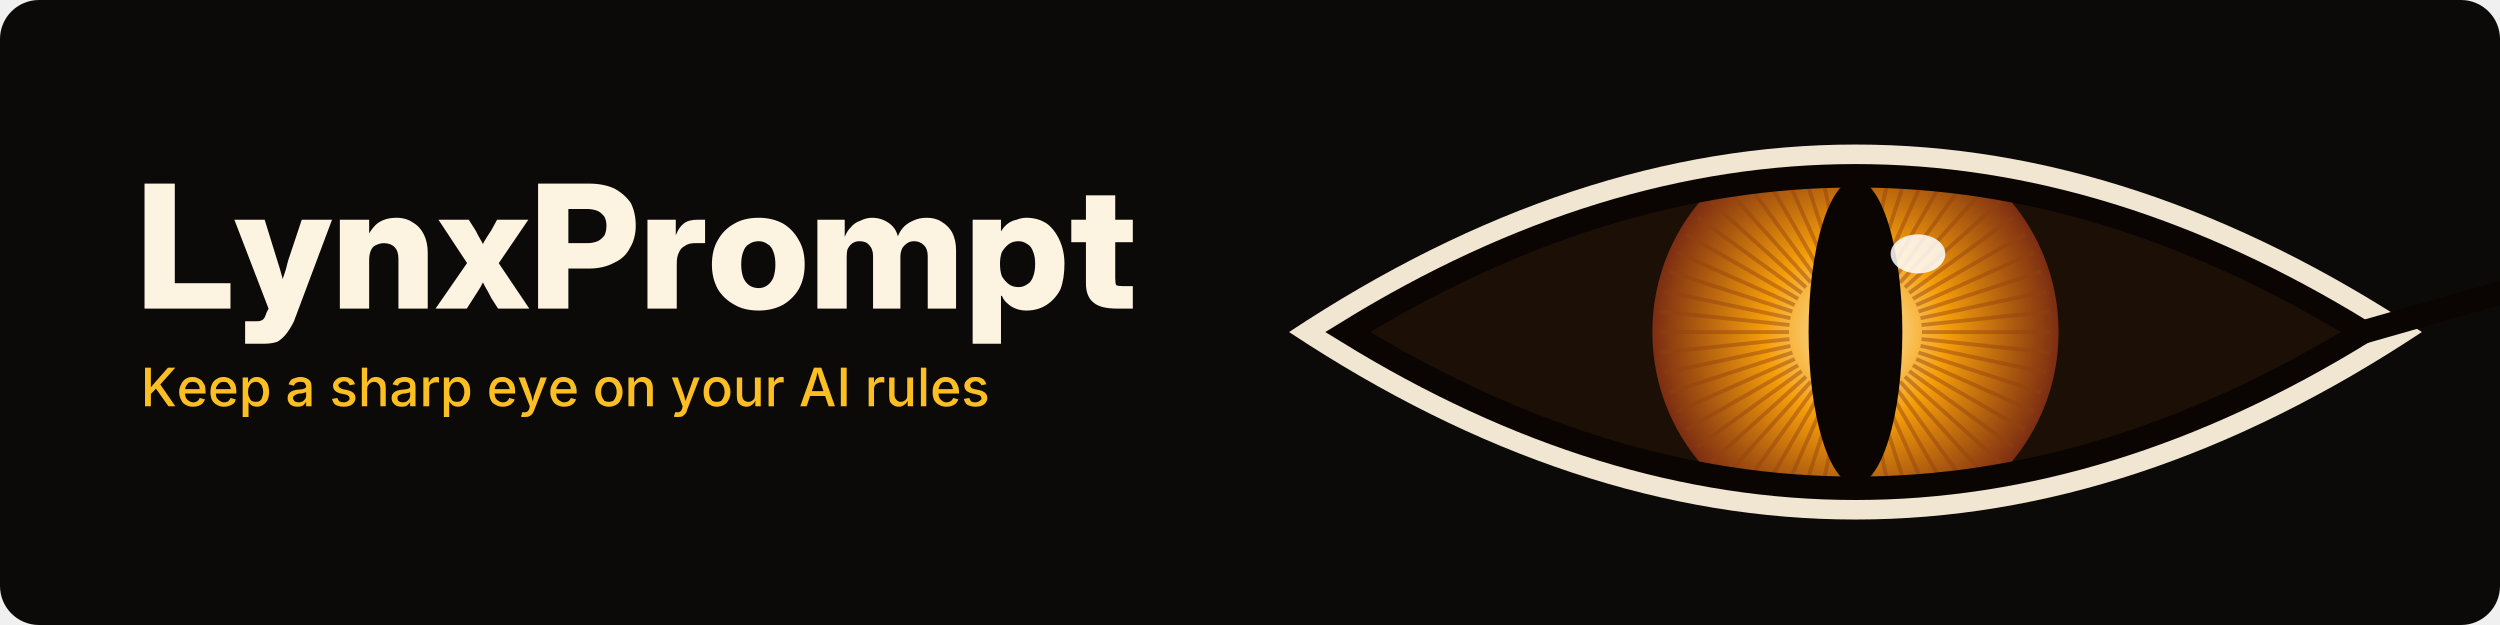
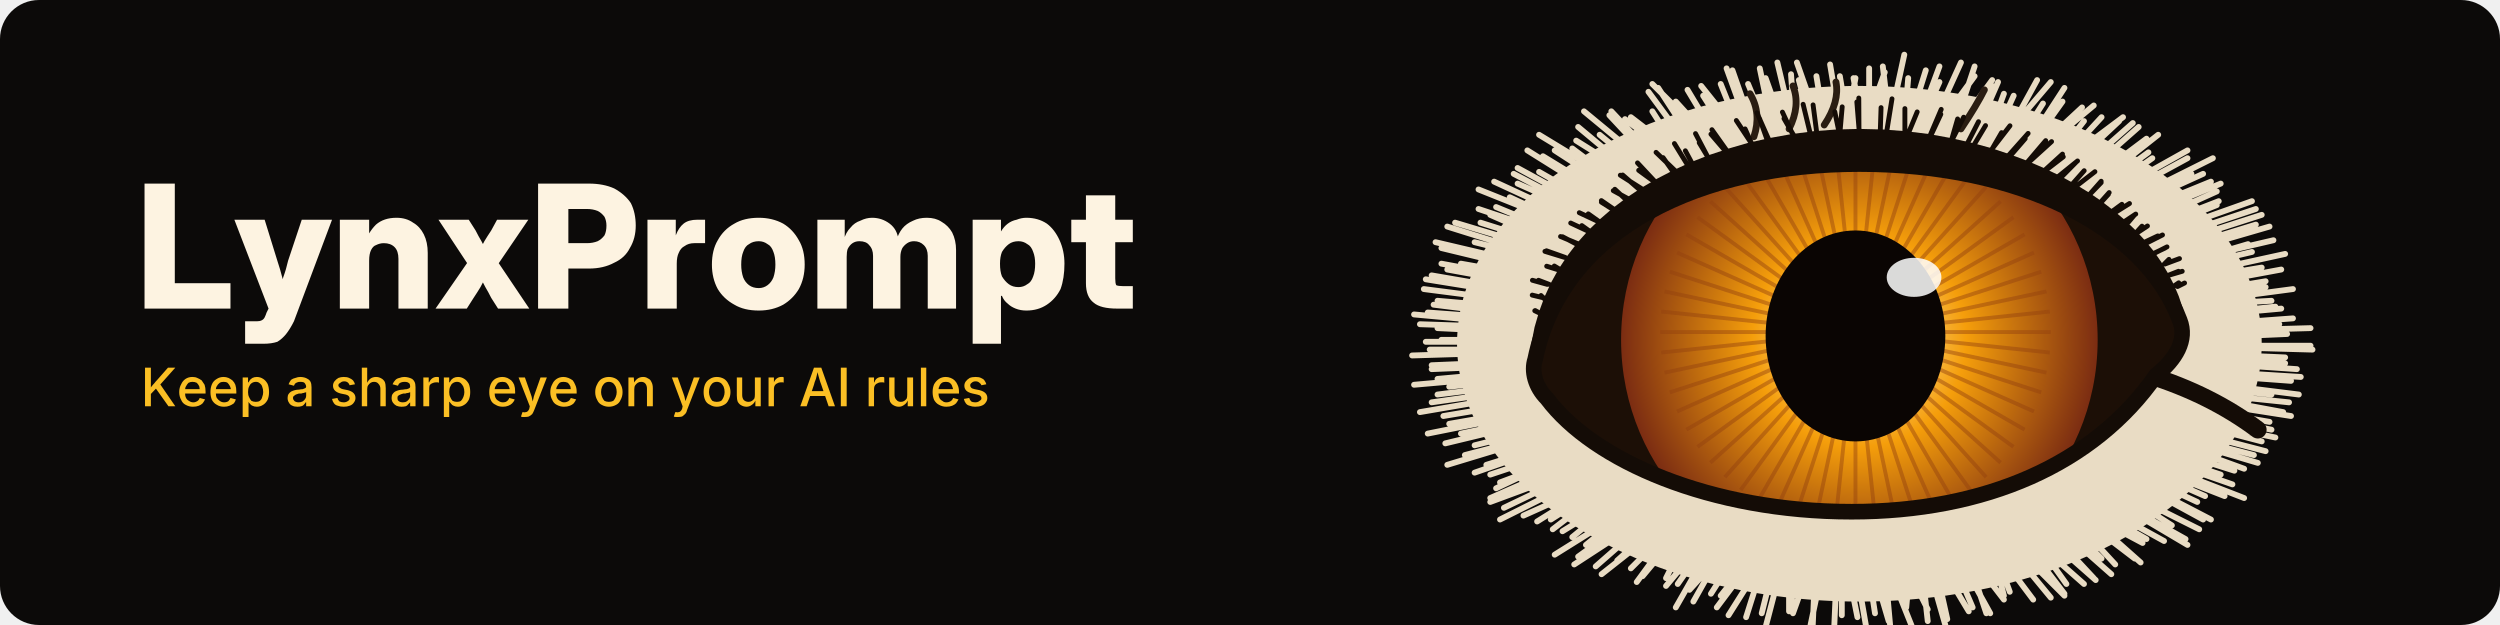
<svg xmlns="http://www.w3.org/2000/svg" viewBox="0 0 1280 320" width="1280" height="320" role="img" aria-label="LynxPrompt: Keep a sharp eye on your AI rules">
  <defs>
    <clipPath id="r">
      <rect width="1280" height="320" rx="20" />
    </clipPath>
    <radialGradient id="ir">
      <stop offset="0" stop-color="#fef3c7" />
      <stop offset=".45" stop-color="#f59e0b" />
      <stop offset="1" stop-color="#7c2d12" />
    </radialGradient>
    <clipPath id="E">
-       <path d="M690 170Q950 10 1210 170Q950 330 690 170Z" />
+       <path d="M786 184C800 116 872 84 952 84C1034 84 1098 116 1116 164C1120 174 1114 184 1104 192C1072 238 1016 262 948 262C876 262 816 236 792 204C786 198 784 190 786 184Z" />
    </clipPath>
  </defs>
  <g clip-path="url(#r)">
    <rect width="1280" height="320" fill="#0c0a09" />
-     <path d="M660 170Q950 -22 1240 170Q950 362 660 170Z" fill="#f1e6d2" />
-     <path d="M690 170Q950 10 1210 170Q950 330 690 170Z" fill="#1c0f06" />
+     <ellipse cx="952" cy="176" rx="206" ry="132" fill="#e9dcc4" />
+     <path d="M1148 177L1183 177M1148 178L1184 179M1147 182L1170 183M1147 185L1170 186M1147 187L1176 189M1146 191L1178 193M1146 193L1173 195M1145 198L1177 202M1144 200L1163 202M1143 203L1172 206M1142 206L1169 211M1141 208L1173 213M1139 212L1162 216M1138 215L1163 220M1136 218L1165 224M1135 220L1158 226M1133 224L1160 231M1131 227L1154 233M1129 229L1156 237M1127 232L1149 240M1125 235L1144 241M1122 238L1137 243M1120 240L1143 248M1118 243L1149 255M1116 245L1139 254M1113 247L1129 254M1110 250L1125 257M1107 253L1132 266M1106 254L1128 266M1100 258L1126 271M1098 260L1112 269M1094 262L1119 276M1093 263L1120 279M1088 266L1108 277M1085 268L1099 276M1082 270L1097 278M1078 272L1096 288M1076 273L1093 286M1071 276L1083 289M1067 277L1076 286M1064 279L1081 294M1058 281L1072 296M1056 282L1073 297M1050 284L1067 299M1048 285L1058 299M1044 287L1057 304M1040 288L1057 305M1036 289L1050 306M1029 291L1041 307M1025 292L1029 303M1023 293L1026 305M1016 294L1026 307M1011 296L1017 314M1009 296L1019 314M1004 297L1010 311M999 298L1008 313M993 299L997 317M990 299L996 320M985 300L987 318M981 300L987 312M977 300L976 311M971 301L979 321M966 301L968 323M962 301L967 318M958 301L960 314M952 301L956 324M948 301L951 316M943 301L943 315M940 301L939 324M931 301L927 320M929 300L928 323M923 300L918 314M918 300L917 312M916 299L916 313M910 298L904 321M906 298L902 314M900 297L894 316M897 296L885 315M891 295L879 311M889 295L881 305M883 293L876 304M876 292L867 308M875 291L865 302M870 290L858 311M866 289L859 299M863 288L853 300M858 286L853 296M851 283L841 295M849 283L838 298M845 281L835 291M839 279L820 294M838 278L828 287M833 276L817 290M829 274L806 289M826 272L808 285M823 270L812 279M820 269L796 284M816 266L805 275M813 264L800 272M808 261L795 271M805 259L794 266M803 257L787 267M800 255L780 264M796 252L768 266M793 249L770 260M790 247L763 257M788 244L763 255M785 241L766 250M784 241L768 247M781 237L763 243M778 234L755 242M777 233L761 238M774 228L741 238M773 227L750 233M771 224L755 228M769 220L740 227M767 218L748 222M766 215L731 222M765 213L742 217M763 209L739 213M762 205L727 211M761 202L733 206M760 199L736 202M759 196L742 198M758 194L724 197M758 192L736 194M757 188L733 189M757 186L733 187M756 181L723 182M756 179L732 179M756 175L730 175M756 174L738 174M757 169L736 168M757 167L727 166M757 164L724 161M758 162L731 160M758 159L734 156M759 156L736 154M760 152L729 148M761 148L730 143M762 146L733 141M763 142L741 138M765 140L738 135M765 138L748 135M767 134L738 127M769 132L735 124M771 128L755 124M773 126L741 116M775 123L745 114M777 120L758 114M779 117L763 110M781 115L757 107M783 113L766 106M787 109L757 97M788 108L773 101M791 105L765 93M795 102L777 94M796 100L775 89M799 98L777 86M802 96L788 88M806 92L782 77M808 91L790 80M813 88L796 77M816 86L788 69M817 85L805 76M823 82L807 72M826 80L808 65M830 78L819 69M834 76L811 57M838 74L824 59M840 73L825 57M845 71L832 61M848 70L835 60M853 68L846 57M858 66L844 47M862 65L849 45M866 63L846 43M868 63L858 52M873 61L864 46M879 60L872 49M883 59L871 44M887 58L881 43M892 57L884 35M894 56L887 36M900 55L895 43M905 54L901 35M909 54L904 40M915 53L910 32M918 52L917 38M924 52L921 41M927 52L920 32M932 51L930 39M940 51L937 33M944 51L942 39M948 51L950 40M951 51L949 40M957 51L957 35M960 51L965 37M966 51L964 34M970 51L975 28M976 52L977 40M981 52L986 36M986 53L993 34M988 53L993 42M994 54L1004 32M1000 54L1011 39M1004 55L1011 34M1009 56L1020 41M1014 57L1020 44M1016 58L1023 42M1022 59L1026 48M1026 60L1031 49M1032 61L1043 41M1033 62L1050 42M1039 64L1046 53M1044 65L1057 45M1046 66L1056 52M1052 68L1066 55M1054 69L1072 54M1060 71L1067 62M1064 73L1076 60M1067 75L1087 60M1070 76L1085 62M1075 78L1092 63M1078 80L1095 65M1083 83L1099 71M1086 84L1105 69M1089 86L1100 78M1092 88L1102 81M1095 91L1120 77M1098 93L1120 81M1103 96L1133 81M1104 97L1122 89M1106 99L1128 89M1110 102L1132 93M1113 104L1137 94M1115 107L1135 98M1118 110L1136 103M1120 111L1135 105M1122 114L1153 103M1125 117L1155 107M1127 120L1158 110M1129 123L1155 115M1131 125L1162 116M1134 130L1151 125M1134 130L1164 123M1136 133L1153 129M1138 137L1170 130M1140 140L1158 137M1141 143L1168 138M1142 147L1160 144M1143 149L1160 147M1144 152L1174 148M1145 155L1163 154M1146 159L1165 157M1146 160L1168 158M1147 165L1174 163M1147 167L1167 166M1147 169L1183 168M1148 172L1171 171" stroke="#e9dcc4" stroke-width="3" stroke-linecap="round" />
+     <path d="M898 70Q902 58 896 48M916 66Q922 54 918 44M934 64Q942 52 940 42M1004 66Q1012 54 1016 46" stroke="#2a1d12" stroke-width="3.5" fill="none" stroke-linecap="round" />
+     <path d="M1100 192Q1132 202 1156 220" stroke="#140c06" stroke-width="9" fill="none" stroke-linecap="round" />
+     <path d="M786 184C800 116 872 84 952 84C1034 84 1098 116 1116 164C1120 174 1114 184 1104 192C1072 238 1016 262 948 262C876 262 816 236 792 204C786 198 784 190 786 184Z" fill="#1c0f06" />
    <g clip-path="url(#E)">
-       <circle cx="950" cy="170" r="104" fill="url(#ir)" />
+       <circle cx="952" cy="174" r="122" fill="url(#ir)" />
      <g stroke="#92400e" stroke-width="2" opacity=".45">
        <path d="M984.0 170.0L1050.0 170.0" />
        <path d="M983.8 173.6L1049.5 180.5" />
        <path d="M983.3 177.1L1047.8 190.8" />
        <path d="M982.3 180.5L1045.1 200.9" />
        <path d="M981.1 183.8L1041.4 210.7" />
        <path d="M979.4 187.0L1036.6 220.0" />
        <path d="M977.5 190.0L1030.9 228.8" />
        <path d="M975.3 192.8L1024.3 236.9" />
        <path d="M972.8 195.3L1016.9 244.3" />
        <path d="M970.0 197.5L1008.8 250.9" />
        <path d="M967.0 199.4L1000.0 256.6" />
        <path d="M963.8 201.1L990.7 261.4" />
        <path d="M960.5 202.3L980.9 265.1" />
        <path d="M957.1 203.3L970.8 267.8" />
        <path d="M953.6 203.8L960.5 269.5" />
        <path d="M950.0 204.0L950.0 270.0" />
        <path d="M946.4 203.8L939.5 269.5" />
        <path d="M942.9 203.3L929.2 267.8" />
        <path d="M939.5 202.3L919.1 265.1" />
        <path d="M936.2 201.1L909.3 261.4" />
        <path d="M933.0 199.4L900.0 256.6" />
        <path d="M930.0 197.5L891.2 250.9" />
        <path d="M927.2 195.3L883.1 244.3" />
        <path d="M924.7 192.8L875.7 236.9" />
        <path d="M922.5 190.0L869.1 228.8" />
        <path d="M920.6 187.0L863.4 220.0" />
        <path d="M918.9 183.8L858.6 210.7" />
        <path d="M917.7 180.5L854.9 200.9" />
        <path d="M916.7 177.1L852.2 190.8" />
        <path d="M916.2 173.6L850.5 180.5" />
        <path d="M916.0 170.0L850.0 170.0" />
        <path d="M916.2 166.4L850.5 159.5" />
        <path d="M916.7 162.9L852.2 149.2" />
        <path d="M917.7 159.5L854.9 139.1" />
        <path d="M918.9 156.2L858.6 129.3" />
        <path d="M920.6 153.0L863.4 120.0" />
        <path d="M922.5 150.0L869.1 111.2" />
        <path d="M924.7 147.2L875.7 103.1" />
        <path d="M927.2 144.7L883.1 95.7" />
        <path d="M930.0 142.5L891.2 89.1" />
        <path d="M933.0 140.6L900.0 83.4" />
        <path d="M936.2 138.9L909.3 78.6" />
        <path d="M939.5 137.7L919.1 74.9" />
        <path d="M942.9 136.7L929.2 72.2" />
        <path d="M946.4 136.2L939.5 70.5" />
        <path d="M950.0 136.0L950.0 70.0" />
        <path d="M953.6 136.2L960.5 70.5" />
        <path d="M957.1 136.7L970.8 72.2" />
        <path d="M960.5 137.7L980.9 74.9" />
        <path d="M963.8 138.9L990.7 78.6" />
        <path d="M967.0 140.6L1000.0 83.4" />
        <path d="M970.0 142.5L1008.8 89.1" />
        <path d="M972.8 144.7L1016.9 95.7" />
        <path d="M975.3 147.2L1024.3 103.1" />
        <path d="M977.5 150.0L1030.9 111.2" />
        <path d="M979.4 153.0L1036.6 120.0" />
        <path d="M981.1 156.2L1041.4 129.3" />
        <path d="M982.3 159.5L1045.1 139.1" />
        <path d="M983.3 162.9L1047.8 149.2" />
        <path d="M983.8 166.4L1049.5 159.5" />
      </g>
-       <ellipse cx="950" cy="170" rx="24" ry="78" fill="#0a0503" />
-       <ellipse cx="982" cy="130" rx="14" ry="10" fill="#fff" opacity=".85" />
+       <ellipse cx="950" cy="172" rx="46" ry="54" fill="#0a0503" />
+       <ellipse cx="980" cy="142" rx="14" ry="10" fill="#fff" opacity=".85" />
    </g>
-     <path d="M690 170Q950 10 1210 170Q950 330 690 170Z" fill="none" stroke="#0a0503" stroke-width="12" />
-     <path d="M1210 170L1280 150" stroke="#0a0503" stroke-width="12" stroke-linecap="round" />
+     <path d="M786 184C800 116 872 84 952 84C1034 84 1098 116 1116 164C1120 174 1114 184 1104 192C1072 238 1016 262 948 262C876 262 816 236 792 204C786 198 784 190 786 184Z" fill="none" stroke="#140c06" stroke-width="8" />
+     <path d="M783.0 184.1 L784.1 175.7 L785.7 167.5 L788.0 159.6 L790.8 152.0 L794.2 144.6 L798.1 137.6 L802.6 130.8 L807.6 124.3 L813.1 118.1 L819.2 112.2 L825.7 106.6 L832.7 101.3 L840.2 96.3 L848.2 91.6 L856.7 87.2 L865.6 83.1 L875.0 79.4 L884.9 76.1 L895.2 73.1 L905.9 70.7 L917.0 68.7 L928.4 67.2 L940.1 66.3 L952.0 66.0 L964.1 66.3 L976.0 67.2 L987.4 68.6 L998.4 70.6 L1009.0 73.0 L1019.1 75.7 L1028.7 78.9 L1037.8 82.3 L1046.4 86.0 L1054.5 89.9 L1062.2 94.1 L1069.4 98.5 L1076.1 103.1 L1082.3 107.9 L1088.1 112.8 L1093.4 117.9 L1098.3 123.2 L1102.7 128.6 L1106.6 134.2 L1110.0 139.9 L1113.0 145.7 L1115.5 151.6 L1117.5 157.6 L1119.0 163.8 L1116.0 164.0 L1113.5 158.1 L1110.6 152.3 L1107.1 146.8 L1103.3 141.4 L1099.0 136.2 L1094.3 131.2 L1089.2 126.5 L1083.7 121.9 L1077.8 117.6 L1071.6 113.5 L1065.0 109.6 L1058.0 106.0 L1050.7 102.6 L1043.1 99.5 L1035.2 96.7 L1027.0 94.1 L1018.5 91.8 L1009.7 89.8 L1000.7 88.0 L991.4 86.6 L981.9 85.5 L972.1 84.7 L962.2 84.2 L952.0 84.0 L942.0 84.2 L932.2 84.7 L922.5 85.5 L912.9 86.7 L903.5 88.2 L894.3 90.1 L885.3 92.3 L876.5 94.8 L868.0 97.7 L859.8 101.0 L851.9 104.6 L844.2 108.5 L837.0 112.8 L830.1 117.5 L823.6 122.5 L817.5 127.9 L811.8 133.6 L806.6 139.7 L801.8 146.2 L797.6 153.0 L793.9 160.2 L790.7 167.7 L788.0 175.7 L786.0 184.0Z" fill="#140c06" />
+     <path d="M788.9 160.6L785.8 159.1M788.9 160.6L786.0 159.0M790.7 153.0L789.0 151.3M792.4 153.0L784.5 151.1M793.2 145.6L787.7 143.5M792.2 145.6L784.6 143.5M799.8 138.6L795.8 136.2M799.3 138.6L791.9 136.3M801.1 131.8L791.0 128.7M801.4 131.8L791.8 128.4M809.1 125.3L799.0 121.1M807.8 125.3L800.0 121.2M814.9 119.1L809.9 115.5M814.7 119.1L804.2 114.2M817.8 113.2L808.6 108.9M818.4 113.2L813.2 109.5M826.4 107.6L819.9 103.5M827.0 107.6L819.9 102.7M832.6 102.3L826.8 96.9M834.6 102.3L826.0 97.6M841.6 97.3L829.6 89.7M839.7 97.3L830.8 89.6M846.4 92.6L839.0 87.2M847.0 92.6L838.4 83.4M858.5 88.2L847.9 78.0M856.8 88.2L851.5 80.7M866.6 84.1L862.9 77.2M863.8 84.1L857.3 73.5M874.4 80.4L870.0 73.1M874.4 80.4L868.1 68.4M884.1 77.1L876.5 66.4M883.2 77.1L876.0 68.7M897.2 74.1L889.0 61.7M897.1 74.1L893.5 66.0M904.8 71.7L900.9 60.7M905.7 71.7L899.5 57.7M918.6 69.7L913.4 60.7M918.3 69.7L912.6 57.4M930.2 68.2L928.3 53.7M926.8 68.2L923.2 53.4M941.5 67.3L939.4 57.2M942.1 67.3L943.2 54.7M951.8 67.0L951.7 50.2M951.9 67.0L950.7 52.2M962.7 67.3L963.1 55.1M966.0 67.3L968.7 50.6M975.3 68.2L975.3 55.6M977.1 68.2L981.6 57.3M988.5 69.6L993.7 58.5M988.1 69.6L993.9 56.0M999.2 71.6L1002.3 60.9M999.5 71.6L1005.4 60.0M1010.8 74.0L1016.6 64.3M1007.0 74.0L1013.0 62.3M1019.7 76.7L1024.8 67.9M1019.6 76.7L1029.1 64.4M1029.2 79.9L1036.9 71.0M1028.1 79.9L1038.4 68.3M1038.5 83.3L1050.4 72.5M1037.8 83.3L1047.4 72.0M1047.7 87.0L1056.4 80.3M1047.1 87.0L1056.0 78.9M1053.2 90.9L1063.7 82.4M1055.2 90.9L1062.9 83.1M1063.3 95.1L1072.6 87.9M1060.3 95.1L1067.1 87.4M1070.0 99.5L1075.8 93.5M1069.9 99.5L1075.8 92.8M1075.0 104.1L1079.9 98.6M1075.3 104.1L1079.5 99.5M1080.5 108.9L1086.4 104.6M1082.8 108.9L1090.3 104.2M1089.7 113.8L1092.9 110.0M1087.2 113.8L1093.5 109.6M1094.7 118.9L1099.5 115.7M1093.9 118.9L1096.7 115.8M1097.6 124.2L1104.8 120.8M1099.5 124.2L1107.2 120.3M1103.2 129.6L1109.5 126.4M1103.0 129.6L1108.5 127.0M1108.4 135.2L1115.9 132.4M1108.1 135.2L1110.5 132.8M1110.3 140.9L1115.4 138.9M1110.5 140.9L1117.3 138.9M1112.7 146.7L1115.5 144.8M1114.9 146.7L1118.5 144.9" stroke="#140c06" stroke-width="2.5" stroke-linecap="round" />
    <path transform="scale(0.5)" fill="#fdf3e1" d="m148 316v-128h31v102h57v26zm103 36v-23h12q3 0 5-1 2-1 3-3 1-2 2-5l2-4-35-91h31l13 42q3 9 5 17 3 9 5 18h-8q2-9 4-18 3-8 5-17l14-42h31l-39 104q-4 8-8 13-4 5-9 8-6 2-14 2-4 0-9 0-6 0-10 0zm127-85v49h-30v-91h30v25h-5q4-12 12-20 8-7 21-7 10 0 17 5 7 4 11 12 4 8 4 19v57h-30v-51q0-8-4-12-4-4-11-4-4 0-8 2-3 1-5 5-2 4-2 11zm68 49l36-52v11l-33-50h31l7 11q3 6 6 11 3 6 6 11h-9q3-5 6-11 3-5 7-11l6-11h32l-34 50v-11l35 52h-32l-7-11q-3-6-6-11-3-6-6-11h7q-3 5-6 11-3 5-7 11l-7 11zm105 0v-128h52q15 0 26 5 11 6 17 15 5 10 5 23 0 13-6 23-5 10-16 15-11 6-26 6h-35v-26h33q6 0 11-2 4-2 7-6 2-4 2-10 0-5-2-9-3-4-7-6-5-2-11-2h-19v102zm112 0v-91h29v16q3-8 8-12 5-4 14-4 3 0 5 0 2 0 3 0v24q-1 0-5 0-3 0-6 0-6 0-10 3-4 2-6 7-2 4-2 11v46zm114 2q-15 0-25-6-11-6-17-16-6-11-6-25 0-15 6-25 6-11 17-17 10-6 25-6 14 0 25 6 10 6 16 17 6 10 6 25 0 14-6 25-6 10-16 16-11 6-25 6zm0-23q5 0 9-3 4-3 6-8 2-6 2-13 0-8-2-13-2-6-6-8-4-3-9-3-6 0-10 3-4 2-6 8-2 5-2 13 0 7 2 13 2 5 6 8 4 3 10 3zm60 21v-91h28v21h-1q2-8 7-13 4-5 10-7 6-3 12-3 10 0 18 6 8 6 9 17h-2q2-7 6-12 4-5 11-8 6-3 14-3 9 0 15 4 7 4 11 11 4 8 4 18v60h-29v-54q0-7-4-11-4-4-10-4-4 0-7 2-3 2-5 5-2 4-2 9v53h-28v-54q0-7-4-11-3-4-10-4-4 0-7 2-3 2-5 6-1 3-1 8v53zm159 36v-127h29v12q3-5 7-8 4-3 9-4 5-2 10-2 12 0 21 6 8 6 13 17 5 11 5 24 0 15-4 26-5 10-14 16-9 6-21 6-6 0-11-2-5-2-8-5-4-3-6-8h-1v49zm47-58q5 0 9-3 4-2 6-8 2-5 2-13 0-7-2-12-2-6-6-8-4-3-9-3-6 0-10 3-4 3-7 8-2 5-2 12 0 8 2 13 3 5 7 8 4 3 10 3zm117-69v23h-63v-23zm-48-25h30v85q0 5 1 7 2 1 7 1 2 0 6 0 3 0 4 0v23q-2 0-7 0-4 0-9 0-17 0-24-6-8-6-8-20z" />
    <path transform="scale(0.25)" fill="#fbbf24" d="m305 811v-12q3-4 5-7 3-4 6-7 3-4 6-7l22-25h15l-33 37h-1zm-8 21v-79h12v26 17 6 30zm48 0l-27-38 8-10 33 48zm50 1q-8 0-15-4-6-3-9-10-4-7-4-16 0-9 4-16 3-7 9-11 6-4 14-4 6 0 10 2 5 2 9 5 3 4 6 9 2 6 2 14v4h-47v-9h41l-6 3q0-5-1-9-2-4-5-7-4-2-9-2-4 0-8 2-3 3-5 7-2 3-2 8v6q0 6 2 10 2 4 6 6 4 3 9 3 3 0 5-1 3-1 5-3 2-2 3-5l11 3q-2 4-5 8-3 3-8 5-5 2-12 2zm64 0q-9 0-15-4-6-3-10-10-3-7-3-16 0-9 3-16 3-7 10-11 6-4 14-4 5 0 10 2 4 2 8 5 4 4 6 9 2 6 2 14v4h-47v-9h41l-5 3q0-5-2-9-2-4-5-7-3-2-8-2-5 0-8 2-4 3-6 7-2 3-2 8v6q0 6 2 10 3 4 6 6 4 3 9 3 3 0 6-1 3-1 4-3 2-2 3-5l11 3q-1 4-4 8-4 3-9 5-5 2-11 2zm38 21v-81h11v10h1q1-2 3-5 2-2 5-4 4-2 9-2 7 0 13 4 5 3 9 10 3 7 3 17 0 9-3 16-4 7-9 10-6 4-13 4-5 0-9-2-3-1-5-4-2-2-3-4v31zm27-31q5 0 8-2 4-3 5-8 2-5 2-10 0-6-2-11-1-4-5-7-3-3-8-3-5 0-9 3-3 2-5 7-2 4-2 11 0 6 2 10 2 5 5 8 4 2 9 2zm85 10q-6 0-10-2-5-2-7-6-3-4-3-10 0-5 2-8 2-3 5-5 4-2 8-3 4-1 8-1 5-1 8-1 3-1 5-2 2-1 2-3 0-3-2-6-1-2-3-3-3-1-7-1-4 0-6 1-3 1-5 3-1 2-2 4l-11-3q2-5 5-9 4-3 9-4 5-2 10-2 4 0 8 1 4 1 7 3 4 2 6 6 2 4 2 11v39h-11v-8h-1q-1 2-3 4-2 3-6 4-3 1-8 1zm3-9q4 0 8-2 3-2 5-5 2-3 2-6v-8q-1 1-3 1-2 1-4 1-2 1-4 1-2 0-4 0-3 1-6 2-2 1-4 3-2 1-2 4 0 3 2 5 1 2 4 3 2 1 6 1zm92 9q-7 0-12-2-5-1-8-5-3-4-4-9l11-2q1 4 4 7 4 2 9 2 5 0 9-3 3-2 3-5 0-3-2-5-2-2-6-3l-10-2q-8-2-12-6-4-4-4-10 0-5 3-9 3-4 8-7 5-2 11-2 7 0 11 2 5 2 8 5 3 4 4 8l-11 2q-1-3-3-5-3-3-8-3-5 0-8 3-4 2-4 5 0 3 3 5 2 2 6 3l10 2q8 2 12 6 4 4 4 10 0 5-3 9-3 5-9 7-5 2-12 2zm48-36v35h-11v-79h11v34h-1q2-7 7-11 5-4 12-4 6 0 11 3 4 2 7 7 2 5 2 13v37h-11v-36q0-6-4-10-3-4-9-4-4 0-7 2-3 2-5 5-2 3-2 8zm70 36q-5 0-10-2-4-2-7-6-3-4-3-10 0-5 2-8 2-3 5-5 4-2 8-3 4-1 8-1 5-1 8-1 4-1 5-2 2-1 2-3 0-3-1-6-2-2-4-3-3-1-6-1-4 0-7 1-3 1-5 3-1 2-2 4l-11-3q2-5 6-9 3-3 8-4 5-2 10-2 4 0 8 1 4 1 8 3 3 2 5 6 2 4 2 11v39h-11v-8q-2 2-4 4-2 3-5 4-4 1-9 1zm3-9q5 0 8-2 3-2 5-5 2-3 2-6v-8q-1 1-2 1-2 1-5 1-2 1-4 1-2 0-3 0-4 1-6 2-3 1-5 3-1 1-1 4 0 3 1 5 2 2 4 3 3 1 6 1zm42 8v-59h11v10h1q2-5 6-8 4-3 9-3 1 0 2 0 2 0 3 1v11q-1-1-3-1-1 0-3 0-4 0-8 2-3 1-5 4-1 3-1 7v36zm42 22v-81h11v10h1q1-2 3-5 2-2 5-4 4-2 9-2 7 0 13 4 5 3 9 10 3 7 3 17 0 9-3 16-4 7-9 10-6 4-13 4-5 0-9-2-3-1-5-4-2-2-3-4h-1v31zm27-31q5 0 8-2 3-3 5-8 2-5 2-10 0-6-2-11-2-4-5-7-3-3-8-3-5 0-9 3-3 2-5 7-2 4-2 11 0 6 2 10 2 5 5 8 4 2 9 2zm94 10q-9 0-15-4-7-3-10-10-3-7-3-16 0-9 3-16 3-7 9-11 7-4 15-4 5 0 10 2 4 2 8 5 4 4 6 9 2 6 2 14v4h-47v-9h41l-5 3q0-5-2-9-2-4-5-7-3-2-8-2-5 0-9 2-3 3-5 7-2 3-2 8v6q0 6 2 10 2 4 6 6 4 3 9 3 3 0 6-1 2-1 4-3 2-2 3-5l11 3q-1 4-5 8-3 3-8 5-5 2-11 2zm37 20l3-9h1q3 1 6 0 2 0 4-2 2-2 3-5l1-5-23-59h13l12 34q2 5 3 11 1 5 3 11h-4q2-6 3-11 1-6 3-11l12-34h13l-26 67q-2 5-4 8-3 3-7 5-3 1-8 1-3 0-5 0-2 0-3-1zm88-20q-8 0-15-4-6-3-9-10-4-7-4-16 0-9 4-16 3-7 9-11 6-4 14-4 5 0 10 2 5 2 9 5 3 4 5 9 3 6 3 14v4h-47v-9h41l-6 3q0-5-1-9-2-4-5-7-4-2-9-2-5 0-8 2-3 3-5 7-2 3-2 8v6q0 6 2 10 2 4 6 6 4 3 8 3 4 0 6-1 3-1 5-3 2-2 3-5l11 3q-2 4-5 8-3 3-8 5-5 2-12 2zm92 0q-8 0-15-4-6-3-9-10-4-7-4-16 0-9 4-16 3-7 9-11 7-4 15-4 8 0 15 4 6 4 9 11 4 7 4 16 0 9-4 16-3 7-9 10-7 4-15 4zm0-10q5 0 9-2 3-3 5-8 2-5 2-10 0-6-2-11-2-4-5-7-4-3-9-3-5 0-9 3-3 3-5 7-2 5-2 11 0 5 2 10 2 5 5 8 4 2 9 2zm52-26v35h-12v-59h11l1 14h-2q3-7 8-11 5-4 12-4 6 0 10 3 5 2 7 7 3 5 3 13v37h-12v-36q0-6-3-10-3-4-9-4-4 0-7 2-3 2-5 5-2 3-2 8zm81 56l3-9h2q3 1 5 0 2 0 4-2 2-2 3-5l1-5-22-59h12l12 34q2 5 3 11 2 5 3 11h-4q2-6 3-11 2-6 4-11l12-34h12l-26 67q-1 5-4 8-3 3-6 5-4 1-8 1-3 0-5 0-3 0-4-1zm88-20q-8 0-14-4-7-3-10-10-3-7-3-16 0-9 3-16 3-7 10-11 6-4 14-4 8 0 15 4 6 4 9 11 4 7 4 16 0 9-4 16-3 7-9 10-7 4-15 4zm0-10q5 0 9-2 3-3 5-8 2-5 2-10 0-6-2-11-2-4-5-7-4-3-9-3-5 0-9 3-3 3-5 7-2 5-2 11 0 5 2 10 2 5 5 8 4 2 9 2zm61 10q-6 0-11-3-4-2-7-7-2-5-2-13v-37h11v36q0 6 3 10 4 4 10 4 4 0 7-2 3-2 5-5 1-3 1-8v-35h12v59h-11v-14h1q-3 8-8 11-5 4-11 4zm45-1v-59h11v10q2-5 6-8 4-3 9-3 1 0 3 0 1 0 2 1v11q0-1-2-1-2 0-4 0-4 0-7 2-3 1-5 4-2 3-2 7v36zm65 0l28-79h15l28 79h-13l-15-44q-2-5-4-12-2-7-5-18h2q-2 11-4 18-3 7-4 12l-15 44zm15-21v-10h41v10zm80-58v79h-12v-79zm45 79v-59h11v10h1q1-5 5-8 4-3 10-3 1 0 2 0 2 0 3 1v11q-1-1-3-1-2 0-4 0-4 0-7 2-3 1-5 4-2 3-2 7v36zm62 1q-6 0-11-3-4-2-7-7-2-5-2-13v-37h11v36q0 6 4 10 3 4 9 4 4 0 7-2 3-2 5-5 1-3 1-8v-35h12v59h-11v-14h1q-3 8-8 11-5 4-11 4zm56-80v79h-11v-79zm41 80q-8 0-15-4-6-3-10-10-3-7-3-16 0-9 3-16 4-7 10-11 6-4 14-4 5 0 10 2 5 2 8 5 4 4 6 9 3 6 3 14v4h-47v-9h41l-6 3q0-5-2-9-1-4-5-7-3-2-8-2-5 0-8 2-4 3-5 7-2 3-2 8v6q0 6 2 10 2 4 6 6 3 3 8 3 4 0 6-1 3-1 5-3 2-2 3-5l11 3q-2 4-5 8-3 3-8 5-5 2-12 2zm59 0q-6 0-11-2-5-1-8-5-3-4-4-9l11-2q1 4 4 7 3 2 8 2 6 0 9-3 4-2 4-5 0-3-2-5-2-2-7-3l-9-2q-9-2-13-6-4-4-4-10 0-5 3-9 3-4 8-7 5-2 12-2 7 0 11 2 5 2 7 5 3 4 4 8l-10 2q-1-3-4-5-3-3-8-3-5 0-8 3-3 2-3 5 0 3 2 5 2 2 7 3l10 2q8 2 12 6 4 4 4 10 0 5-3 9-3 5-9 7-5 2-13 2z" />
  </g>
</svg>
